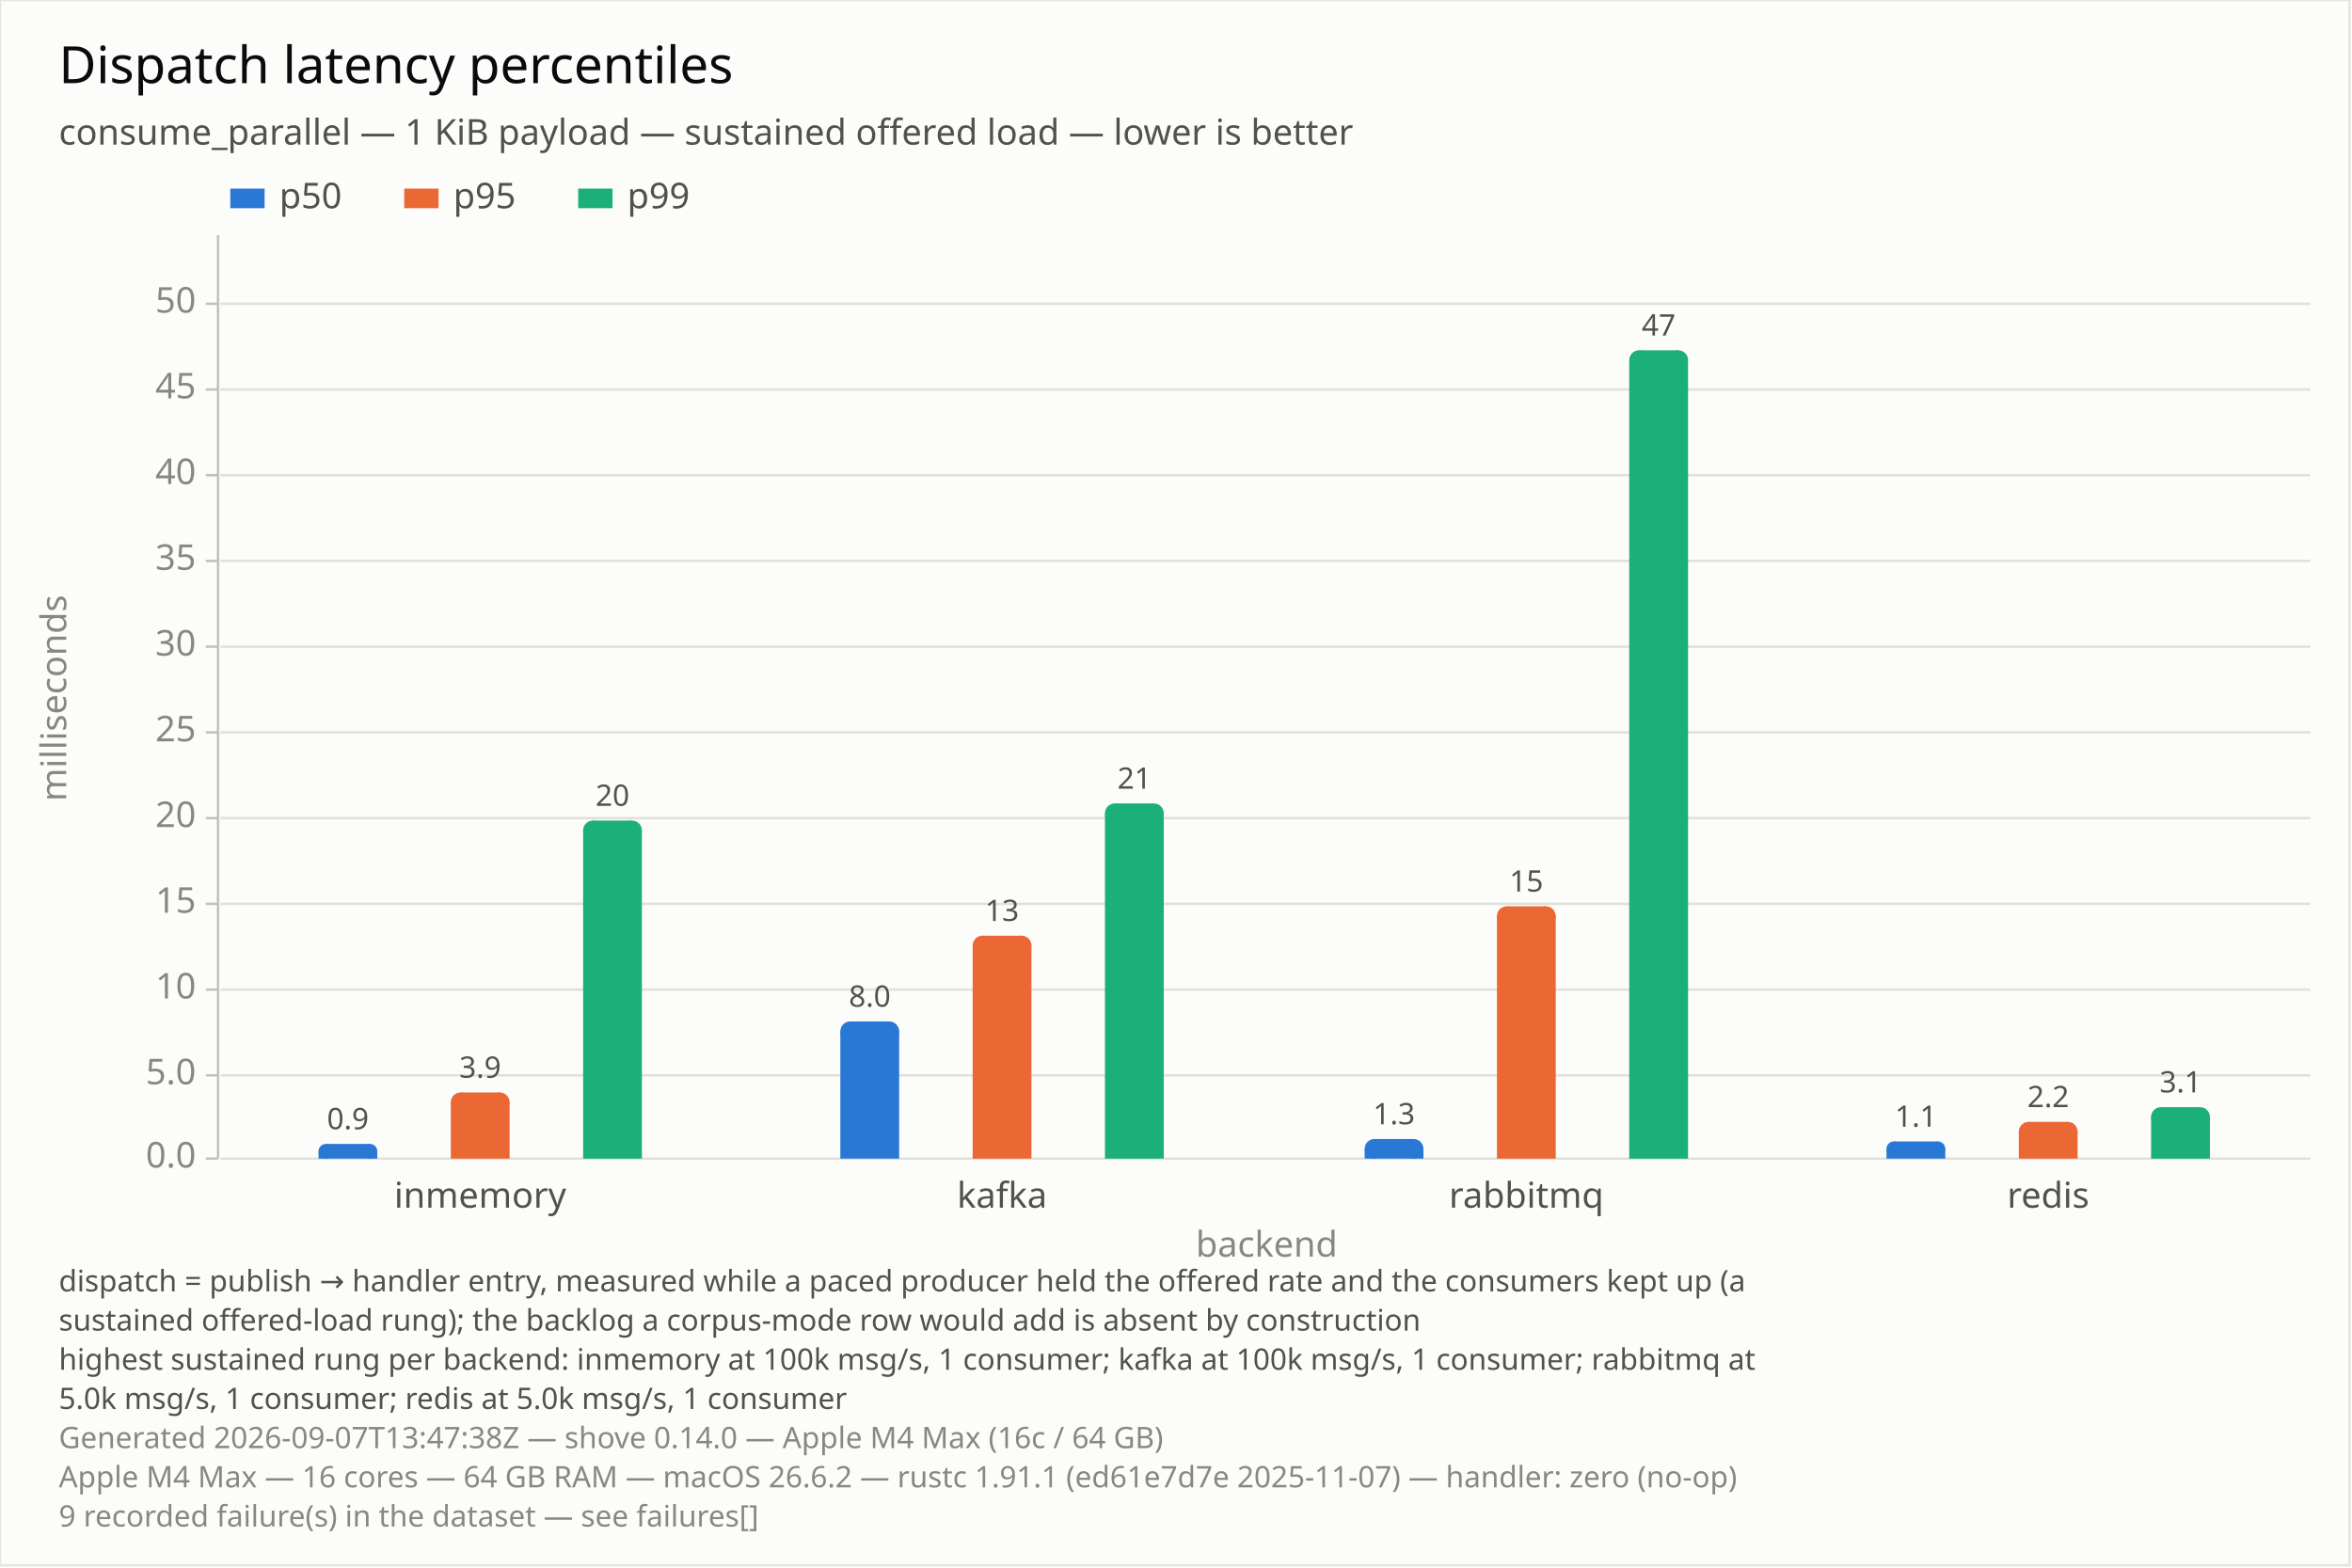
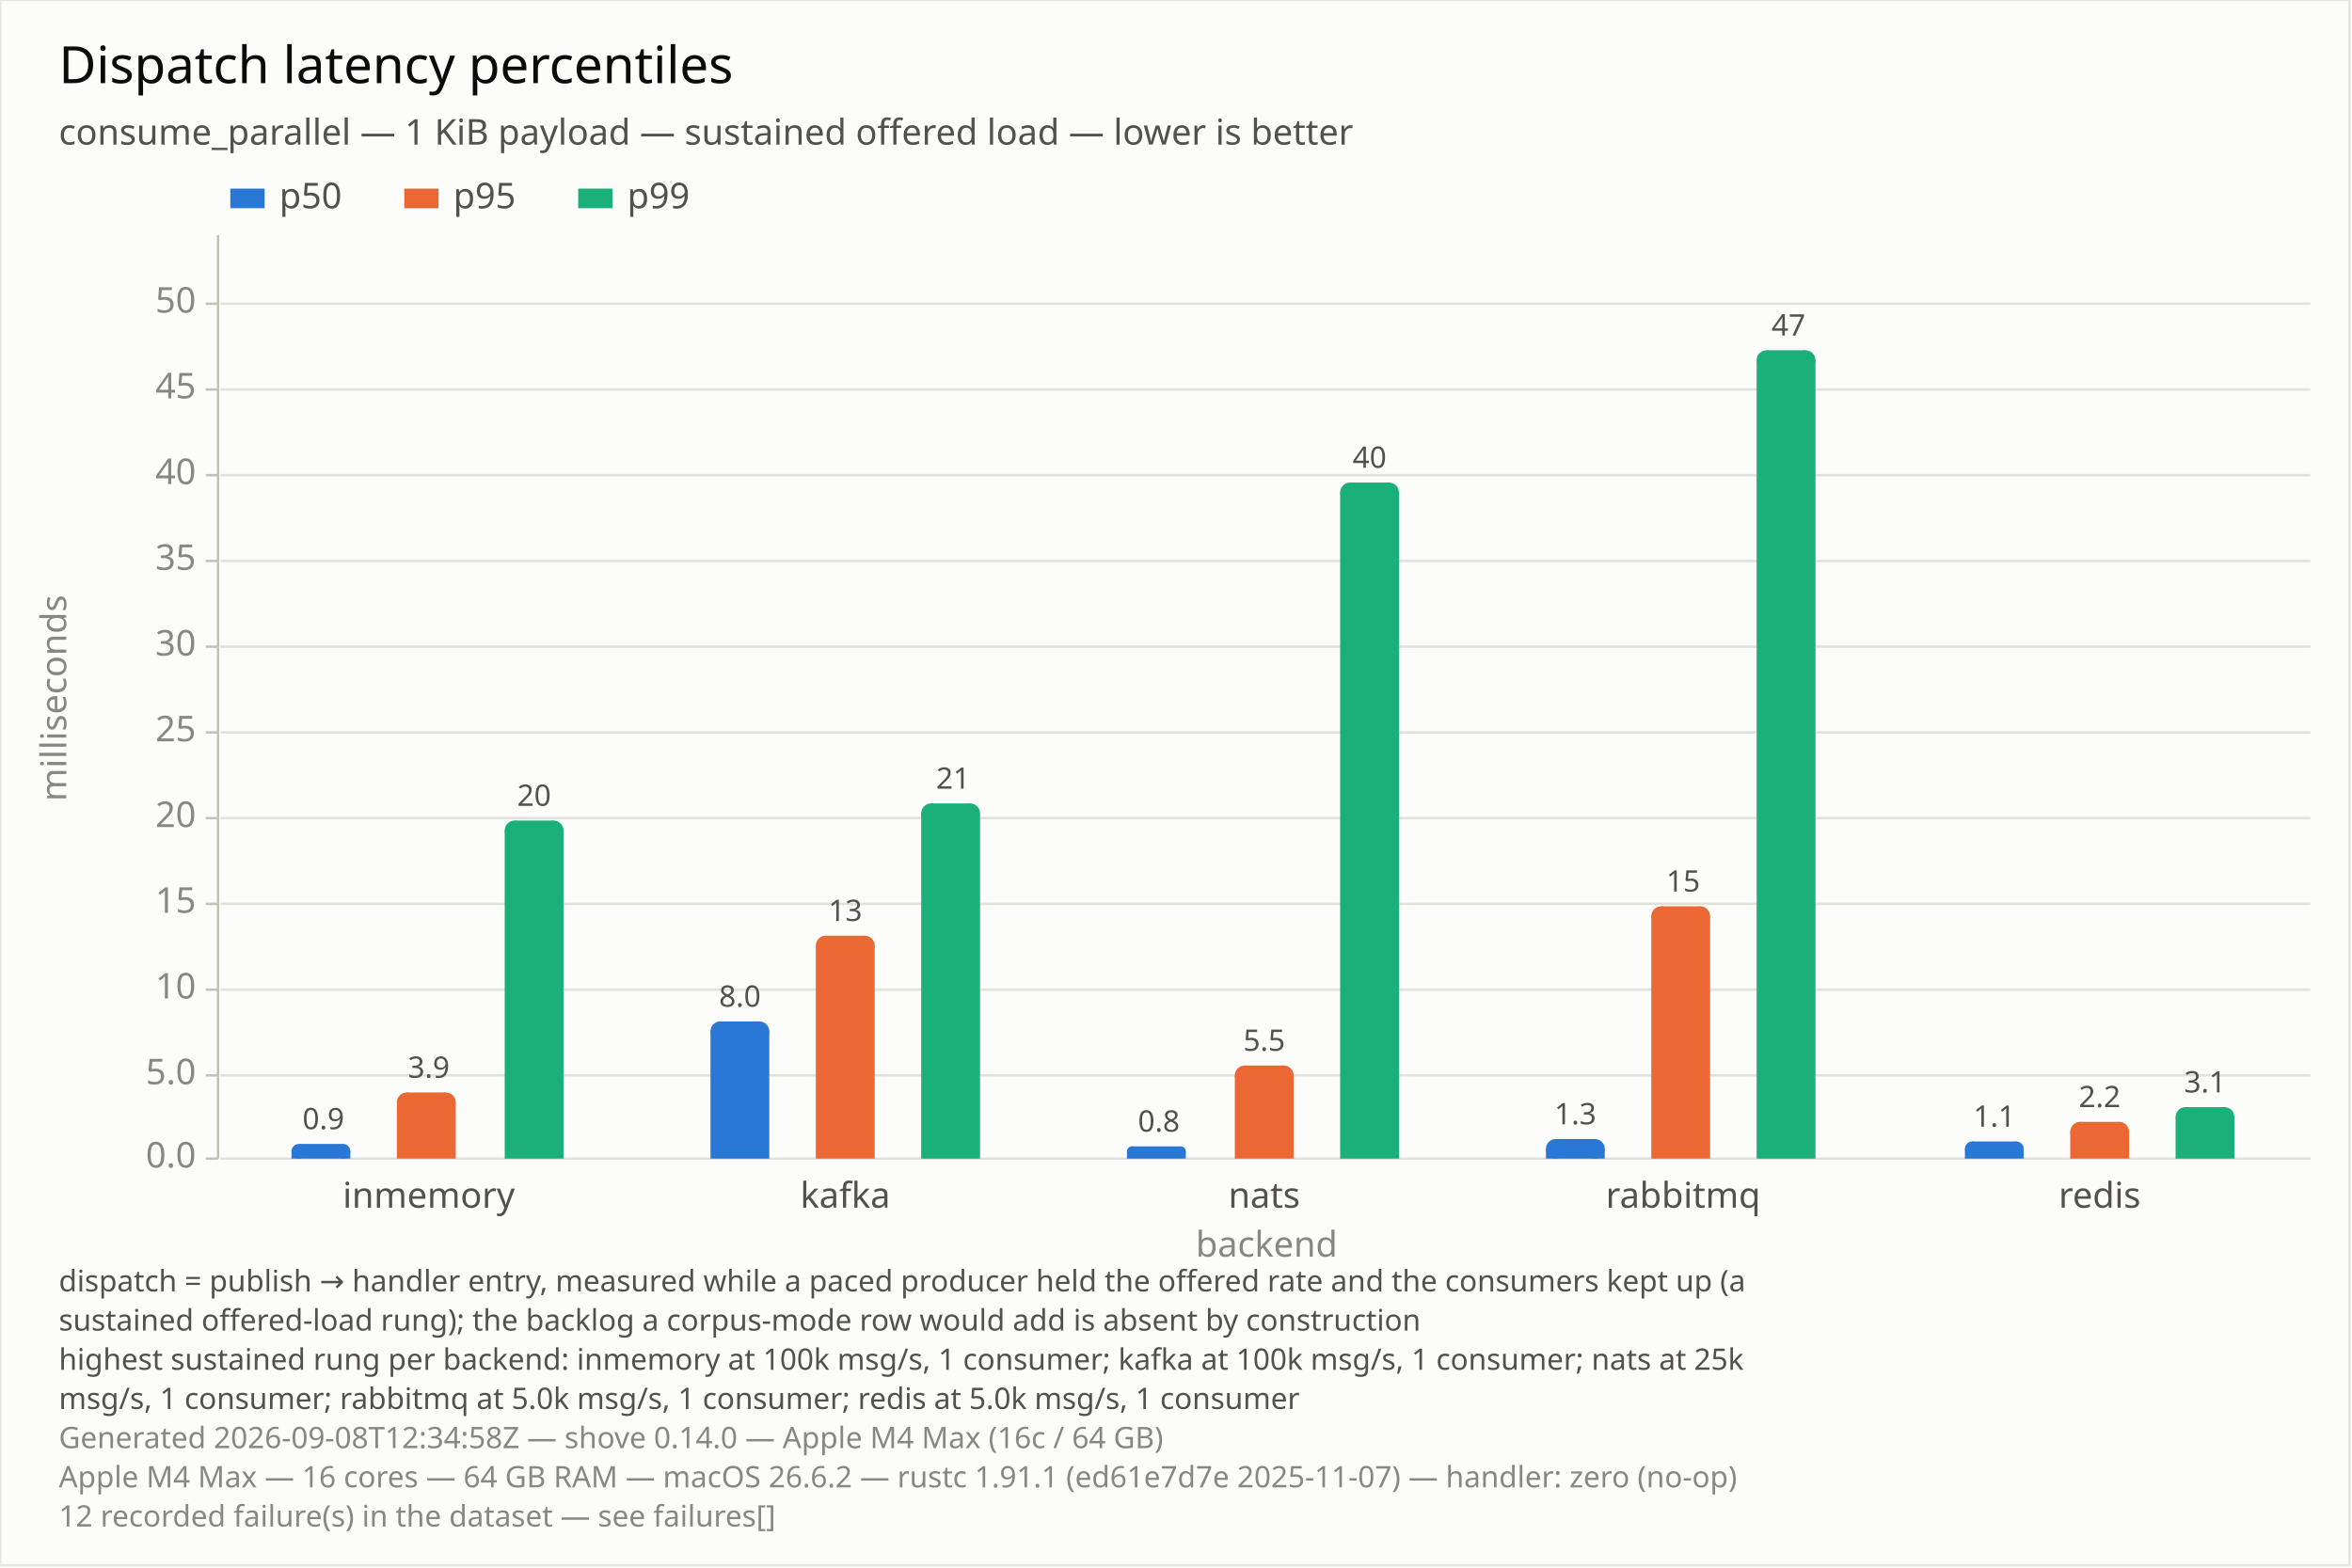
<svg xmlns="http://www.w3.org/2000/svg" width="960" height="640" viewBox="0 0 960 640">
  <rect x="0" y="0" width="960" height="640" opacity="1" fill="#FCFCFB" stroke="none" />
  <rect x="0" y="0" width="959" height="639" opacity="0.1" fill="none" stroke="#0B0B0B" />
  <text x="24" y="18" dy="0.76em" text-anchor="start" font-family="sans-serif" font-size="20.968" opacity="1" fill="#0B0B0B">
Dispatch latency percentiles
</text>
  <text x="24" y="48" dy="0.76em" text-anchor="start" font-family="sans-serif" font-size="14.516" opacity="1" fill="#52514E">
consume_parallel — 1 KiB payload — sustained offered load — lower is better
</text>
  <text x="24" y="518" dy="0.76em" text-anchor="start" font-family="sans-serif" font-size="12.097" opacity="1" fill="#52514E">
dispatch = publish → handler entry, measured while a paced producer held the offered rate and the consumers kept up (a
</text>
  <text x="24" y="534" dy="0.76em" text-anchor="start" font-family="sans-serif" font-size="12.097" opacity="1" fill="#52514E">
sustained offered-load rung); the backlog a corpus-mode row would add is absent by construction
</text>
  <text x="24" y="550" dy="0.76em" text-anchor="start" font-family="sans-serif" font-size="12.097" opacity="1" fill="#52514E">
- highest sustained rung per backend: inmemory at 100k msg/s, 1 consumer; kafka at 100k msg/s, 1 consumer; rabbitmq at
+ highest sustained rung per backend: inmemory at 100k msg/s, 1 consumer; kafka at 100k msg/s, 1 consumer; nats at 25k
</text>
  <text x="24" y="566" dy="0.76em" text-anchor="start" font-family="sans-serif" font-size="12.097" opacity="1" fill="#52514E">
- 5.0k msg/s, 1 consumer; redis at 5.0k msg/s, 1 consumer
+ msg/s, 1 consumer; rabbitmq at 5.0k msg/s, 1 consumer; redis at 5.0k msg/s, 1 consumer
</text>
  <text x="24" y="582" dy="0.76em" text-anchor="start" font-family="sans-serif" font-size="12.097" opacity="1" fill="#898781">
- Generated 2026-09-07T13:47:38Z — shove 0.14.0 — Apple M4 Max (16c / 64 GB)
+ Generated 2026-09-08T12:34:58Z — shove 0.14.0 — Apple M4 Max (16c / 64 GB)
</text>
  <text x="24" y="598" dy="0.76em" text-anchor="start" font-family="sans-serif" font-size="12.097" opacity="1" fill="#898781">
Apple M4 Max — 16 cores — 64 GB RAM — macOS 26.6.2 — rustc 1.91.1 (ed61e7d7e 2025-11-07) — handler: zero (no-op)
</text>
  <text x="24" y="614" dy="0.76em" text-anchor="start" font-family="sans-serif" font-size="12.097" opacity="1" fill="#898781">
- 9 recorded failure(s) in the dataset — see failures[]
+ 12 recorded failure(s) in the dataset — see failures[]
</text>
  <text x="16" y="285" dy="0.76em" text-anchor="middle" font-family="sans-serif" font-size="14.516" opacity="1" fill="#898781" transform="rotate(270, 16, 285)">
milliseconds
</text>
  <line opacity="1" stroke="#E1E0D9" stroke-width="1" x1="90" y1="473" x2="943" y2="473" />
  <line opacity="1" stroke="#E1E0D9" stroke-width="1" x1="90" y1="439" x2="943" y2="439" />
  <line opacity="1" stroke="#E1E0D9" stroke-width="1" x1="90" y1="404" x2="943" y2="404" />
  <line opacity="1" stroke="#E1E0D9" stroke-width="1" x1="90" y1="369" x2="943" y2="369" />
  <line opacity="1" stroke="#E1E0D9" stroke-width="1" x1="90" y1="334" x2="943" y2="334" />
  <line opacity="1" stroke="#E1E0D9" stroke-width="1" x1="90" y1="299" x2="943" y2="299" />
  <line opacity="1" stroke="#E1E0D9" stroke-width="1" x1="90" y1="264" x2="943" y2="264" />
  <line opacity="1" stroke="#E1E0D9" stroke-width="1" x1="90" y1="229" x2="943" y2="229" />
  <line opacity="1" stroke="#E1E0D9" stroke-width="1" x1="90" y1="194" x2="943" y2="194" />
  <line opacity="1" stroke="#E1E0D9" stroke-width="1" x1="90" y1="159" x2="943" y2="159" />
  <line opacity="1" stroke="#E1E0D9" stroke-width="1" x1="90" y1="124" x2="943" y2="124" />
  <polyline fill="none" opacity="1" stroke="#C3C2B7" stroke-width="1" points="89,96 89,473 " />
  <text x="80" y="473" dy="0.5ex" text-anchor="end" font-family="sans-serif" font-size="14.516" opacity="1" fill="#898781">
0.0
</text>
  <polyline fill="none" opacity="1" stroke="#C3C2B7" stroke-width="1" points="84,473 89,473 " />
  <text x="80" y="439" dy="0.5ex" text-anchor="end" font-family="sans-serif" font-size="14.516" opacity="1" fill="#898781">
5.0
</text>
  <polyline fill="none" opacity="1" stroke="#C3C2B7" stroke-width="1" points="84,439 89,439 " />
  <text x="80" y="404" dy="0.5ex" text-anchor="end" font-family="sans-serif" font-size="14.516" opacity="1" fill="#898781">
10
</text>
  <polyline fill="none" opacity="1" stroke="#C3C2B7" stroke-width="1" points="84,404 89,404 " />
  <text x="80" y="369" dy="0.5ex" text-anchor="end" font-family="sans-serif" font-size="14.516" opacity="1" fill="#898781">
15
</text>
  <polyline fill="none" opacity="1" stroke="#C3C2B7" stroke-width="1" points="84,369 89,369 " />
  <text x="80" y="334" dy="0.5ex" text-anchor="end" font-family="sans-serif" font-size="14.516" opacity="1" fill="#898781">
20
</text>
  <polyline fill="none" opacity="1" stroke="#C3C2B7" stroke-width="1" points="84,334 89,334 " />
  <text x="80" y="299" dy="0.5ex" text-anchor="end" font-family="sans-serif" font-size="14.516" opacity="1" fill="#898781">
25
</text>
  <polyline fill="none" opacity="1" stroke="#C3C2B7" stroke-width="1" points="84,299 89,299 " />
  <text x="80" y="264" dy="0.5ex" text-anchor="end" font-family="sans-serif" font-size="14.516" opacity="1" fill="#898781">
30
</text>
  <polyline fill="none" opacity="1" stroke="#C3C2B7" stroke-width="1" points="84,264 89,264 " />
  <text x="80" y="229" dy="0.5ex" text-anchor="end" font-family="sans-serif" font-size="14.516" opacity="1" fill="#898781">
35
</text>
  <polyline fill="none" opacity="1" stroke="#C3C2B7" stroke-width="1" points="84,229 89,229 " />
  <text x="80" y="194" dy="0.5ex" text-anchor="end" font-family="sans-serif" font-size="14.516" opacity="1" fill="#898781">
40
</text>
  <polyline fill="none" opacity="1" stroke="#C3C2B7" stroke-width="1" points="84,194 89,194 " />
  <text x="80" y="159" dy="0.5ex" text-anchor="end" font-family="sans-serif" font-size="14.516" opacity="1" fill="#898781">
45
</text>
  <polyline fill="none" opacity="1" stroke="#C3C2B7" stroke-width="1" points="84,159 89,159 " />
  <text x="80" y="124" dy="0.5ex" text-anchor="end" font-family="sans-serif" font-size="14.516" opacity="1" fill="#898781">
50
</text>
  <polyline fill="none" opacity="1" stroke="#C3C2B7" stroke-width="1" points="84,124 89,124 " />
-   <rect x="130" y="470" width="24" height="3" opacity="1" fill="#2A78D6" stroke="none" />
-   <rect x="133" y="467" width="18" height="4" opacity="1" fill="#2A78D6" stroke="none" />
-   <circle cx="133" cy="470" r="3" opacity="1" fill="#2A78D6" stroke="none" stroke-width="0" />
-   <circle cx="151" cy="470" r="3" opacity="1" fill="#2A78D6" stroke="none" stroke-width="0" />
-   <text x="142" y="464" dy="-0.5ex" text-anchor="middle" font-family="sans-serif" font-size="12.097" opacity="1" fill="#52514E">
+   <rect x="119" y="470" width="24" height="3" opacity="1" fill="#2A78D6" stroke="none" />
+   <rect x="122" y="467" width="18" height="4" opacity="1" fill="#2A78D6" stroke="none" />
+   <circle cx="122" cy="470" r="3" opacity="1" fill="#2A78D6" stroke="none" stroke-width="0" />
+   <circle cx="140" cy="470" r="3" opacity="1" fill="#2A78D6" stroke="none" stroke-width="0" />
+   <text x="132" y="464" dy="-0.5ex" text-anchor="middle" font-family="sans-serif" font-size="12.097" opacity="1" fill="#52514E">
0.9
</text>
-   <rect x="184" y="450" width="24" height="23" opacity="1" fill="#EB6834" stroke="none" />
-   <rect x="188" y="446" width="16" height="5" opacity="1" fill="#EB6834" stroke="none" />
-   <circle cx="188" cy="450" r="4" opacity="1" fill="#EB6834" stroke="none" stroke-width="0" />
-   <circle cx="204" cy="450" r="4" opacity="1" fill="#EB6834" stroke="none" stroke-width="0" />
-   <text x="196" y="443" dy="-0.5ex" text-anchor="middle" font-family="sans-serif" font-size="12.097" opacity="1" fill="#52514E">
+   <rect x="162" y="450" width="24" height="23" opacity="1" fill="#EB6834" stroke="none" />
+   <rect x="166" y="446" width="16" height="5" opacity="1" fill="#EB6834" stroke="none" />
+   <circle cx="166" cy="450" r="4" opacity="1" fill="#EB6834" stroke="none" stroke-width="0" />
+   <circle cx="182" cy="450" r="4" opacity="1" fill="#EB6834" stroke="none" stroke-width="0" />
+   <text x="175" y="443" dy="-0.5ex" text-anchor="middle" font-family="sans-serif" font-size="12.097" opacity="1" fill="#52514E">
3.9
</text>
-   <rect x="238" y="339" width="24" height="134" opacity="1" fill="#1BAF7A" stroke="none" />
-   <rect x="242" y="335" width="16" height="5" opacity="1" fill="#1BAF7A" stroke="none" />
-   <circle cx="242" cy="339" r="4" opacity="1" fill="#1BAF7A" stroke="none" stroke-width="0" />
-   <circle cx="258" cy="339" r="4" opacity="1" fill="#1BAF7A" stroke="none" stroke-width="0" />
-   <text x="250" y="332" dy="-0.5ex" text-anchor="middle" font-family="sans-serif" font-size="12.097" opacity="1" fill="#52514E">
+   <rect x="206" y="339" width="24" height="134" opacity="1" fill="#1BAF7A" stroke="none" />
+   <rect x="210" y="335" width="16" height="5" opacity="1" fill="#1BAF7A" stroke="none" />
+   <circle cx="210" cy="339" r="4" opacity="1" fill="#1BAF7A" stroke="none" stroke-width="0" />
+   <circle cx="226" cy="339" r="4" opacity="1" fill="#1BAF7A" stroke="none" stroke-width="0" />
+   <text x="218" y="332" dy="-0.5ex" text-anchor="middle" font-family="sans-serif" font-size="12.097" opacity="1" fill="#52514E">
20
</text>
-   <rect x="343" y="421" width="24" height="52" opacity="1" fill="#2A78D6" stroke="none" />
-   <rect x="347" y="417" width="16" height="5" opacity="1" fill="#2A78D6" stroke="none" />
-   <circle cx="347" cy="421" r="4" opacity="1" fill="#2A78D6" stroke="none" stroke-width="0" />
-   <circle cx="363" cy="421" r="4" opacity="1" fill="#2A78D6" stroke="none" stroke-width="0" />
-   <text x="355" y="414" dy="-0.5ex" text-anchor="middle" font-family="sans-serif" font-size="12.097" opacity="1" fill="#52514E">
+   <rect x="290" y="421" width="24" height="52" opacity="1" fill="#2A78D6" stroke="none" />
+   <rect x="294" y="417" width="16" height="5" opacity="1" fill="#2A78D6" stroke="none" />
+   <circle cx="294" cy="421" r="4" opacity="1" fill="#2A78D6" stroke="none" stroke-width="0" />
+   <circle cx="310" cy="421" r="4" opacity="1" fill="#2A78D6" stroke="none" stroke-width="0" />
+   <text x="302" y="414" dy="-0.5ex" text-anchor="middle" font-family="sans-serif" font-size="12.097" opacity="1" fill="#52514E">
8.0
</text>
-   <rect x="397" y="386" width="24" height="87" opacity="1" fill="#EB6834" stroke="none" />
-   <rect x="401" y="382" width="16" height="5" opacity="1" fill="#EB6834" stroke="none" />
-   <circle cx="401" cy="386" r="4" opacity="1" fill="#EB6834" stroke="none" stroke-width="0" />
-   <circle cx="417" cy="386" r="4" opacity="1" fill="#EB6834" stroke="none" stroke-width="0" />
-   <text x="409" y="379" dy="-0.5ex" text-anchor="middle" font-family="sans-serif" font-size="12.097" opacity="1" fill="#52514E">
+   <rect x="333" y="386" width="24" height="87" opacity="1" fill="#EB6834" stroke="none" />
+   <rect x="337" y="382" width="16" height="5" opacity="1" fill="#EB6834" stroke="none" />
+   <circle cx="337" cy="386" r="4" opacity="1" fill="#EB6834" stroke="none" stroke-width="0" />
+   <circle cx="353" cy="386" r="4" opacity="1" fill="#EB6834" stroke="none" stroke-width="0" />
+   <text x="345" y="379" dy="-0.5ex" text-anchor="middle" font-family="sans-serif" font-size="12.097" opacity="1" fill="#52514E">
13
</text>
-   <rect x="451" y="332" width="24" height="141" opacity="1" fill="#1BAF7A" stroke="none" />
-   <rect x="455" y="328" width="16" height="5" opacity="1" fill="#1BAF7A" stroke="none" />
-   <circle cx="455" cy="332" r="4" opacity="1" fill="#1BAF7A" stroke="none" stroke-width="0" />
-   <circle cx="471" cy="332" r="4" opacity="1" fill="#1BAF7A" stroke="none" stroke-width="0" />
-   <text x="463" y="325" dy="-0.5ex" text-anchor="middle" font-family="sans-serif" font-size="12.097" opacity="1" fill="#52514E">
+   <rect x="376" y="332" width="24" height="141" opacity="1" fill="#1BAF7A" stroke="none" />
+   <rect x="380" y="328" width="16" height="5" opacity="1" fill="#1BAF7A" stroke="none" />
+   <circle cx="380" cy="332" r="4" opacity="1" fill="#1BAF7A" stroke="none" stroke-width="0" />
+   <circle cx="396" cy="332" r="4" opacity="1" fill="#1BAF7A" stroke="none" stroke-width="0" />
+   <text x="389" y="325" dy="-0.5ex" text-anchor="middle" font-family="sans-serif" font-size="12.097" opacity="1" fill="#52514E">
21
</text>
-   <rect x="557" y="469" width="24" height="4" opacity="1" fill="#2A78D6" stroke="none" />
-   <rect x="561" y="465" width="16" height="5" opacity="1" fill="#2A78D6" stroke="none" />
-   <circle cx="561" cy="469" r="4" opacity="1" fill="#2A78D6" stroke="none" stroke-width="0" />
-   <circle cx="577" cy="469" r="4" opacity="1" fill="#2A78D6" stroke="none" stroke-width="0" />
-   <text x="569" y="462" dy="-0.5ex" text-anchor="middle" font-family="sans-serif" font-size="12.097" opacity="1" fill="#52514E">
+   <rect x="460" y="470" width="24" height="3" opacity="1" fill="#2A78D6" stroke="none" />
+   <rect x="462" y="468" width="20" height="3" opacity="1" fill="#2A78D6" stroke="none" />
+   <circle cx="462" cy="470" r="2" opacity="1" fill="#2A78D6" stroke="none" stroke-width="0" />
+   <circle cx="482" cy="470" r="2" opacity="1" fill="#2A78D6" stroke="none" stroke-width="0" />
+   <text x="473" y="465" dy="-0.5ex" text-anchor="middle" font-family="sans-serif" font-size="12.097" opacity="1" fill="#52514E">
+ 0.8
+ </text>
+   <rect x="504" y="439" width="24" height="34" opacity="1" fill="#EB6834" stroke="none" />
+   <rect x="508" y="435" width="16" height="5" opacity="1" fill="#EB6834" stroke="none" />
+   <circle cx="508" cy="439" r="4" opacity="1" fill="#EB6834" stroke="none" stroke-width="0" />
+   <circle cx="524" cy="439" r="4" opacity="1" fill="#EB6834" stroke="none" stroke-width="0" />
+   <text x="516" y="432" dy="-0.5ex" text-anchor="middle" font-family="sans-serif" font-size="12.097" opacity="1" fill="#52514E">
+ 5.5
+ </text>
+   <rect x="547" y="201" width="24" height="272" opacity="1" fill="#1BAF7A" stroke="none" />
+   <rect x="551" y="197" width="16" height="5" opacity="1" fill="#1BAF7A" stroke="none" />
+   <circle cx="551" cy="201" r="4" opacity="1" fill="#1BAF7A" stroke="none" stroke-width="0" />
+   <circle cx="567" cy="201" r="4" opacity="1" fill="#1BAF7A" stroke="none" stroke-width="0" />
+   <text x="559" y="194" dy="-0.5ex" text-anchor="middle" font-family="sans-serif" font-size="12.097" opacity="1" fill="#52514E">
+ 40
+ </text>
+   <rect x="631" y="469" width="24" height="4" opacity="1" fill="#2A78D6" stroke="none" />
+   <rect x="635" y="465" width="16" height="5" opacity="1" fill="#2A78D6" stroke="none" />
+   <circle cx="635" cy="469" r="4" opacity="1" fill="#2A78D6" stroke="none" stroke-width="0" />
+   <circle cx="651" cy="469" r="4" opacity="1" fill="#2A78D6" stroke="none" stroke-width="0" />
+   <text x="643" y="462" dy="-0.5ex" text-anchor="middle" font-family="sans-serif" font-size="12.097" opacity="1" fill="#52514E">
1.3
</text>
-   <rect x="611" y="374" width="24" height="99" opacity="1" fill="#EB6834" stroke="none" />
-   <rect x="615" y="370" width="16" height="5" opacity="1" fill="#EB6834" stroke="none" />
-   <circle cx="615" cy="374" r="4" opacity="1" fill="#EB6834" stroke="none" stroke-width="0" />
-   <circle cx="631" cy="374" r="4" opacity="1" fill="#EB6834" stroke="none" stroke-width="0" />
-   <text x="623" y="367" dy="-0.5ex" text-anchor="middle" font-family="sans-serif" font-size="12.097" opacity="1" fill="#52514E">
+   <rect x="674" y="374" width="24" height="99" opacity="1" fill="#EB6834" stroke="none" />
+   <rect x="678" y="370" width="16" height="5" opacity="1" fill="#EB6834" stroke="none" />
+   <circle cx="678" cy="374" r="4" opacity="1" fill="#EB6834" stroke="none" stroke-width="0" />
+   <circle cx="694" cy="374" r="4" opacity="1" fill="#EB6834" stroke="none" stroke-width="0" />
+   <text x="687" y="367" dy="-0.5ex" text-anchor="middle" font-family="sans-serif" font-size="12.097" opacity="1" fill="#52514E">
15
</text>
-   <rect x="665" y="147" width="24" height="326" opacity="1" fill="#1BAF7A" stroke="none" />
-   <rect x="669" y="143" width="16" height="5" opacity="1" fill="#1BAF7A" stroke="none" />
-   <circle cx="669" cy="147" r="4" opacity="1" fill="#1BAF7A" stroke="none" stroke-width="0" />
-   <circle cx="685" cy="147" r="4" opacity="1" fill="#1BAF7A" stroke="none" stroke-width="0" />
-   <text x="677" y="140" dy="-0.5ex" text-anchor="middle" font-family="sans-serif" font-size="12.097" opacity="1" fill="#52514E">
+   <rect x="717" y="147" width="24" height="326" opacity="1" fill="#1BAF7A" stroke="none" />
+   <rect x="721" y="143" width="16" height="5" opacity="1" fill="#1BAF7A" stroke="none" />
+   <circle cx="721" cy="147" r="4" opacity="1" fill="#1BAF7A" stroke="none" stroke-width="0" />
+   <circle cx="737" cy="147" r="4" opacity="1" fill="#1BAF7A" stroke="none" stroke-width="0" />
+   <text x="730" y="140" dy="-0.5ex" text-anchor="middle" font-family="sans-serif" font-size="12.097" opacity="1" fill="#52514E">
47
</text>
-   <rect x="770" y="469" width="24" height="4" opacity="1" fill="#2A78D6" stroke="none" />
-   <rect x="773" y="466" width="18" height="4" opacity="1" fill="#2A78D6" stroke="none" />
-   <circle cx="773" cy="469" r="3" opacity="1" fill="#2A78D6" stroke="none" stroke-width="0" />
-   <circle cx="791" cy="469" r="3" opacity="1" fill="#2A78D6" stroke="none" stroke-width="0" />
-   <text x="782" y="463" dy="-0.5ex" text-anchor="middle" font-family="sans-serif" font-size="12.097" opacity="1" fill="#52514E">
+   <rect x="802" y="469" width="24" height="4" opacity="1" fill="#2A78D6" stroke="none" />
+   <rect x="805" y="466" width="18" height="4" opacity="1" fill="#2A78D6" stroke="none" />
+   <circle cx="805" cy="469" r="3" opacity="1" fill="#2A78D6" stroke="none" stroke-width="0" />
+   <circle cx="823" cy="469" r="3" opacity="1" fill="#2A78D6" stroke="none" stroke-width="0" />
+   <text x="814" y="463" dy="-0.5ex" text-anchor="middle" font-family="sans-serif" font-size="12.097" opacity="1" fill="#52514E">
1.1
</text>
-   <rect x="824" y="462" width="24" height="11" opacity="1" fill="#EB6834" stroke="none" />
-   <rect x="828" y="458" width="16" height="5" opacity="1" fill="#EB6834" stroke="none" />
-   <circle cx="828" cy="462" r="4" opacity="1" fill="#EB6834" stroke="none" stroke-width="0" />
-   <circle cx="844" cy="462" r="4" opacity="1" fill="#EB6834" stroke="none" stroke-width="0" />
-   <text x="836" y="455" dy="-0.5ex" text-anchor="middle" font-family="sans-serif" font-size="12.097" opacity="1" fill="#52514E">
+   <rect x="845" y="462" width="24" height="11" opacity="1" fill="#EB6834" stroke="none" />
+   <rect x="849" y="458" width="16" height="5" opacity="1" fill="#EB6834" stroke="none" />
+   <circle cx="849" cy="462" r="4" opacity="1" fill="#EB6834" stroke="none" stroke-width="0" />
+   <circle cx="865" cy="462" r="4" opacity="1" fill="#EB6834" stroke="none" stroke-width="0" />
+   <text x="857" y="455" dy="-0.5ex" text-anchor="middle" font-family="sans-serif" font-size="12.097" opacity="1" fill="#52514E">
2.2
</text>
-   <rect x="878" y="456" width="24" height="17" opacity="1" fill="#1BAF7A" stroke="none" />
-   <rect x="882" y="452" width="16" height="5" opacity="1" fill="#1BAF7A" stroke="none" />
-   <circle cx="882" cy="456" r="4" opacity="1" fill="#1BAF7A" stroke="none" stroke-width="0" />
-   <circle cx="898" cy="456" r="4" opacity="1" fill="#1BAF7A" stroke="none" stroke-width="0" />
-   <text x="890" y="449" dy="-0.5ex" text-anchor="middle" font-family="sans-serif" font-size="12.097" opacity="1" fill="#52514E">
+   <rect x="888" y="456" width="24" height="17" opacity="1" fill="#1BAF7A" stroke="none" />
+   <rect x="892" y="452" width="16" height="5" opacity="1" fill="#1BAF7A" stroke="none" />
+   <circle cx="892" cy="456" r="4" opacity="1" fill="#1BAF7A" stroke="none" stroke-width="0" />
+   <circle cx="908" cy="456" r="4" opacity="1" fill="#1BAF7A" stroke="none" stroke-width="0" />
+   <text x="900" y="449" dy="-0.5ex" text-anchor="middle" font-family="sans-serif" font-size="12.097" opacity="1" fill="#52514E">
3.1
</text>
-   <text x="196" y="482" dy="0.76em" text-anchor="middle" font-family="sans-serif" font-size="14.516" opacity="1" fill="#52514E">
+   <text x="175" y="482" dy="0.76em" text-anchor="middle" font-family="sans-serif" font-size="14.516" opacity="1" fill="#52514E">
inmemory
</text>
-   <text x="409" y="482" dy="0.76em" text-anchor="middle" font-family="sans-serif" font-size="14.516" opacity="1" fill="#52514E">
+   <text x="345" y="482" dy="0.76em" text-anchor="middle" font-family="sans-serif" font-size="14.516" opacity="1" fill="#52514E">
kafka
</text>
-   <text x="623" y="482" dy="0.76em" text-anchor="middle" font-family="sans-serif" font-size="14.516" opacity="1" fill="#52514E">
+   <text x="516" y="482" dy="0.76em" text-anchor="middle" font-family="sans-serif" font-size="14.516" opacity="1" fill="#52514E">
+ nats
+ </text>
+   <text x="687" y="482" dy="0.76em" text-anchor="middle" font-family="sans-serif" font-size="14.516" opacity="1" fill="#52514E">
rabbitmq
</text>
-   <text x="836" y="482" dy="0.76em" text-anchor="middle" font-family="sans-serif" font-size="14.516" opacity="1" fill="#52514E">
+   <text x="857" y="482" dy="0.76em" text-anchor="middle" font-family="sans-serif" font-size="14.516" opacity="1" fill="#52514E">
redis
</text>
  <text x="517" y="502" dy="0.76em" text-anchor="middle" font-family="sans-serif" font-size="14.516" opacity="1" fill="#898781">
backend
</text>
  <rect x="94" y="77" width="14" height="8" opacity="1" fill="#2A78D6" stroke="none" />
  <text x="114" y="74" dy="0.76em" text-anchor="start" font-family="sans-serif" font-size="14.516" opacity="1" fill="#52514E">
p50
</text>
  <rect x="165" y="77" width="14" height="8" opacity="1" fill="#EB6834" stroke="none" />
  <text x="185" y="74" dy="0.76em" text-anchor="start" font-family="sans-serif" font-size="14.516" opacity="1" fill="#52514E">
p95
</text>
  <rect x="236" y="77" width="14" height="8" opacity="1" fill="#1BAF7A" stroke="none" />
  <text x="256" y="74" dy="0.76em" text-anchor="start" font-family="sans-serif" font-size="14.516" opacity="1" fill="#52514E">
p99
</text>
</svg>
